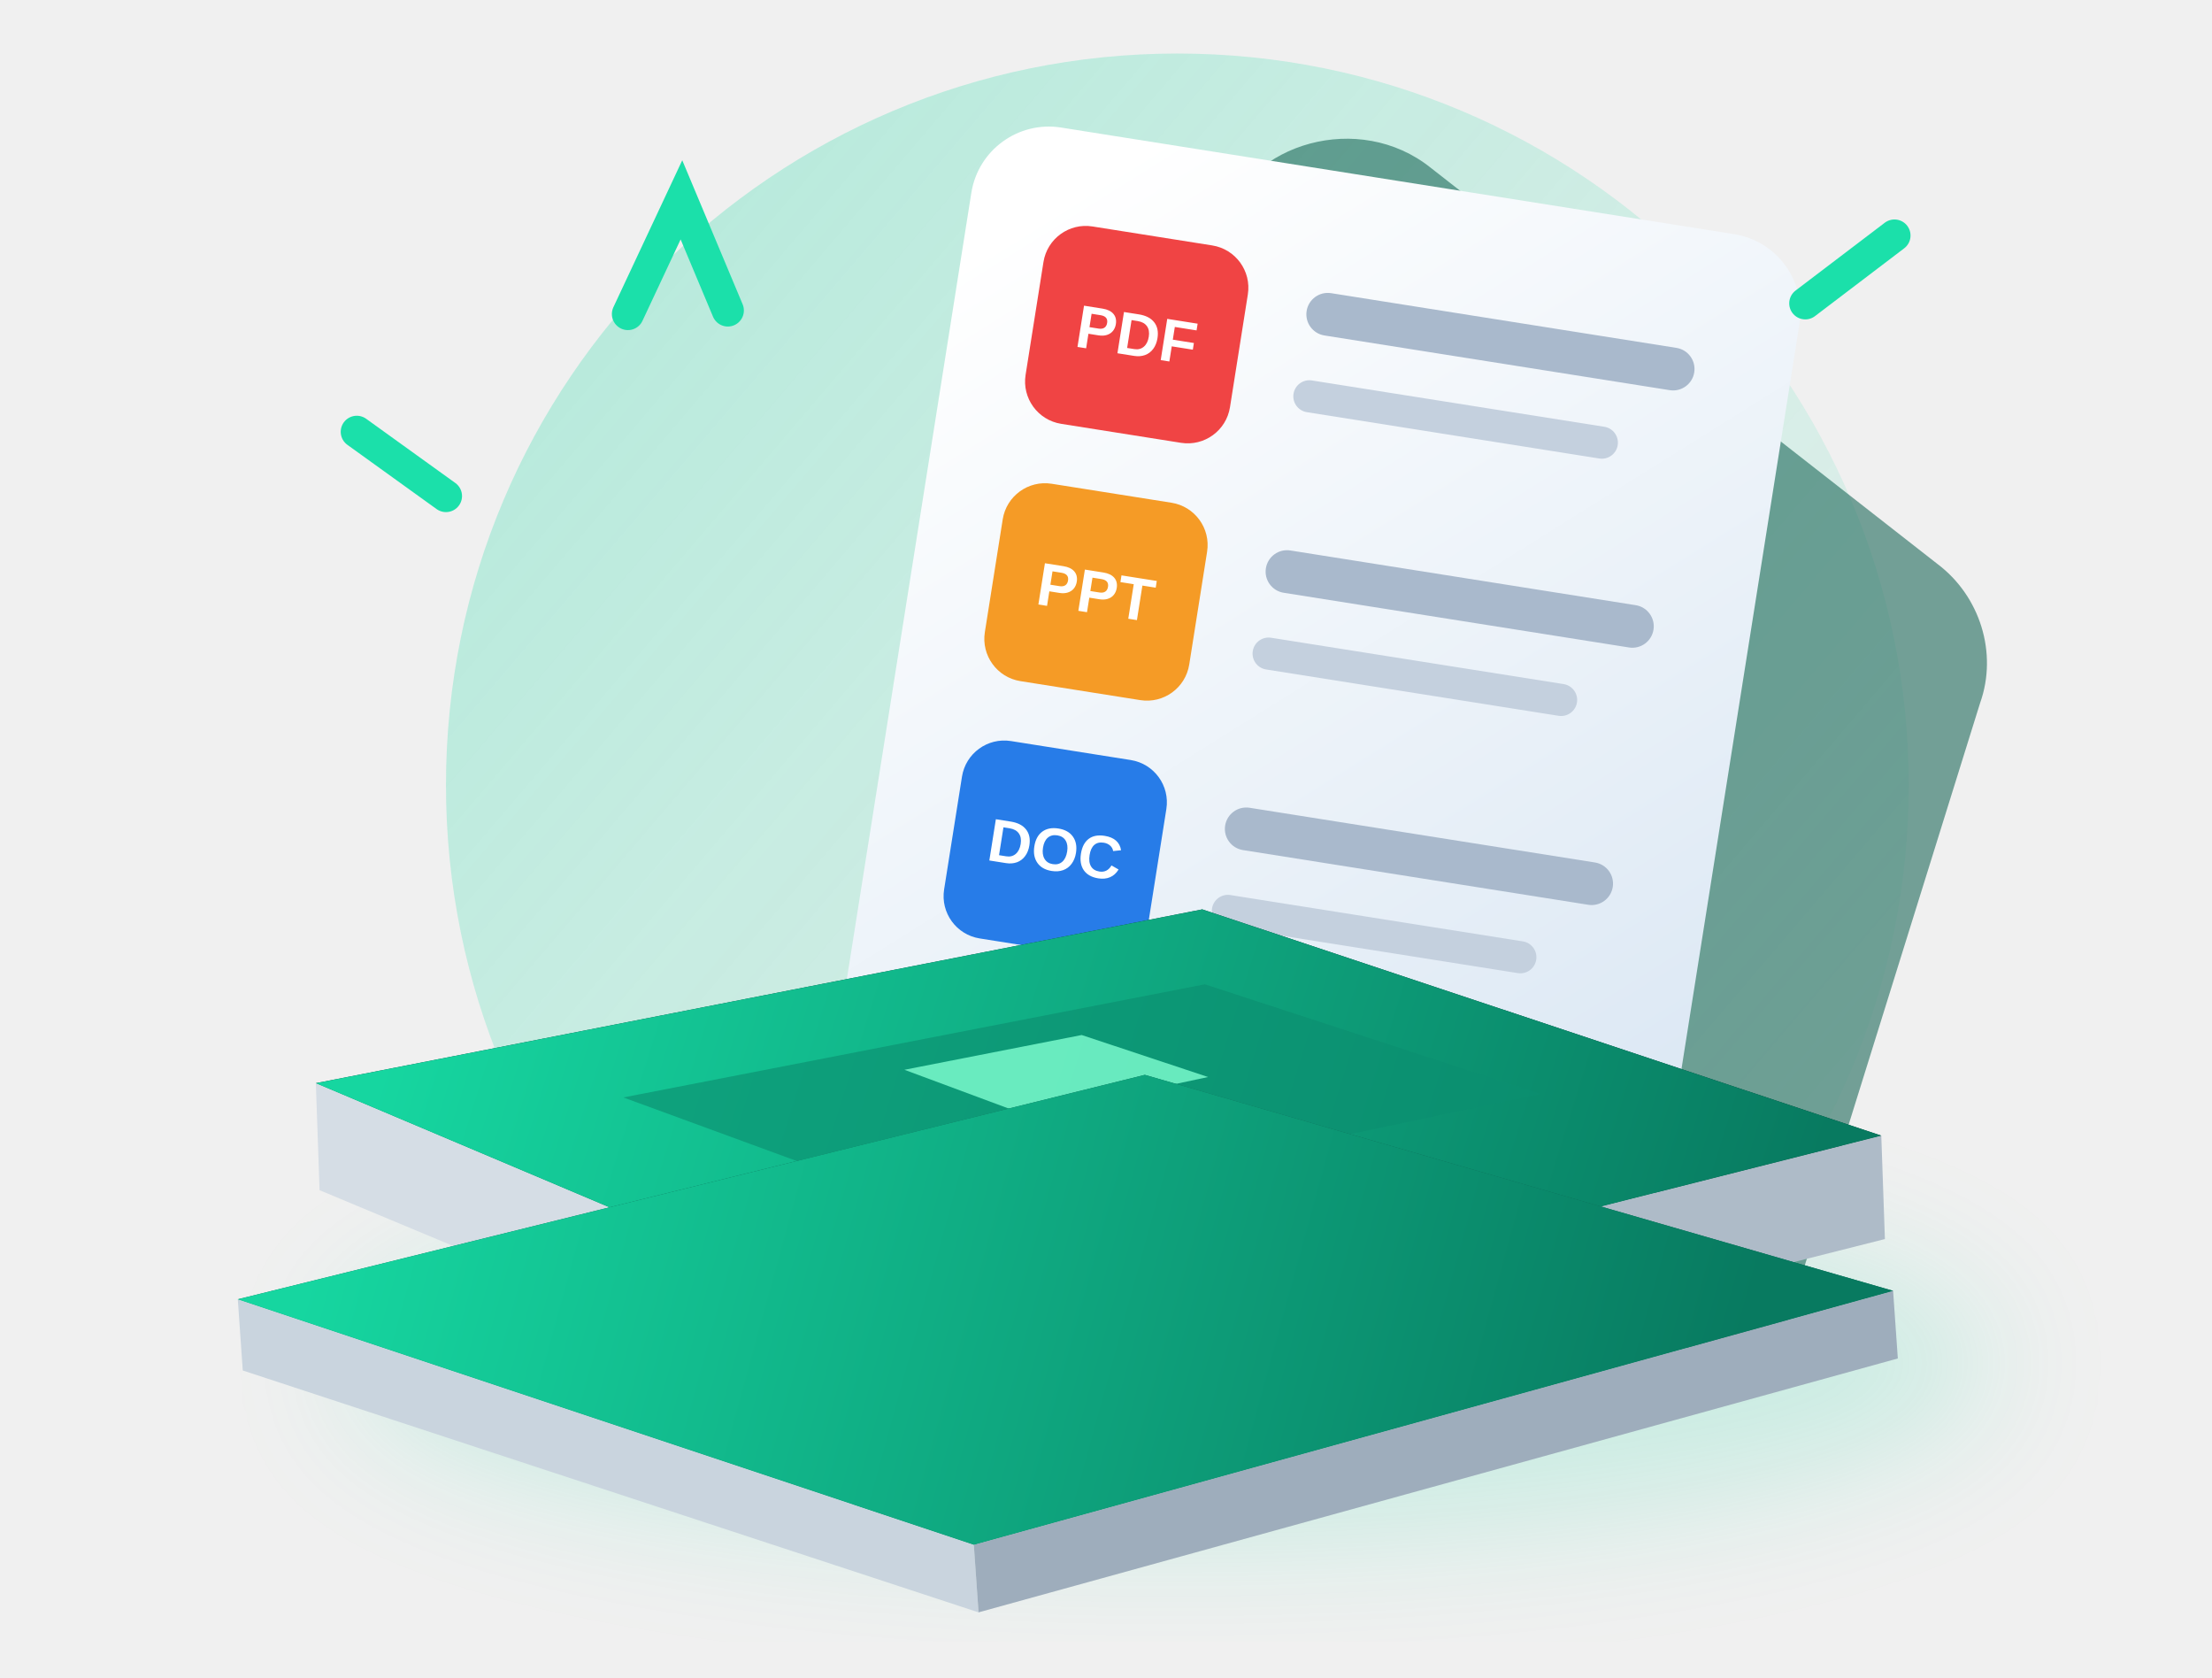
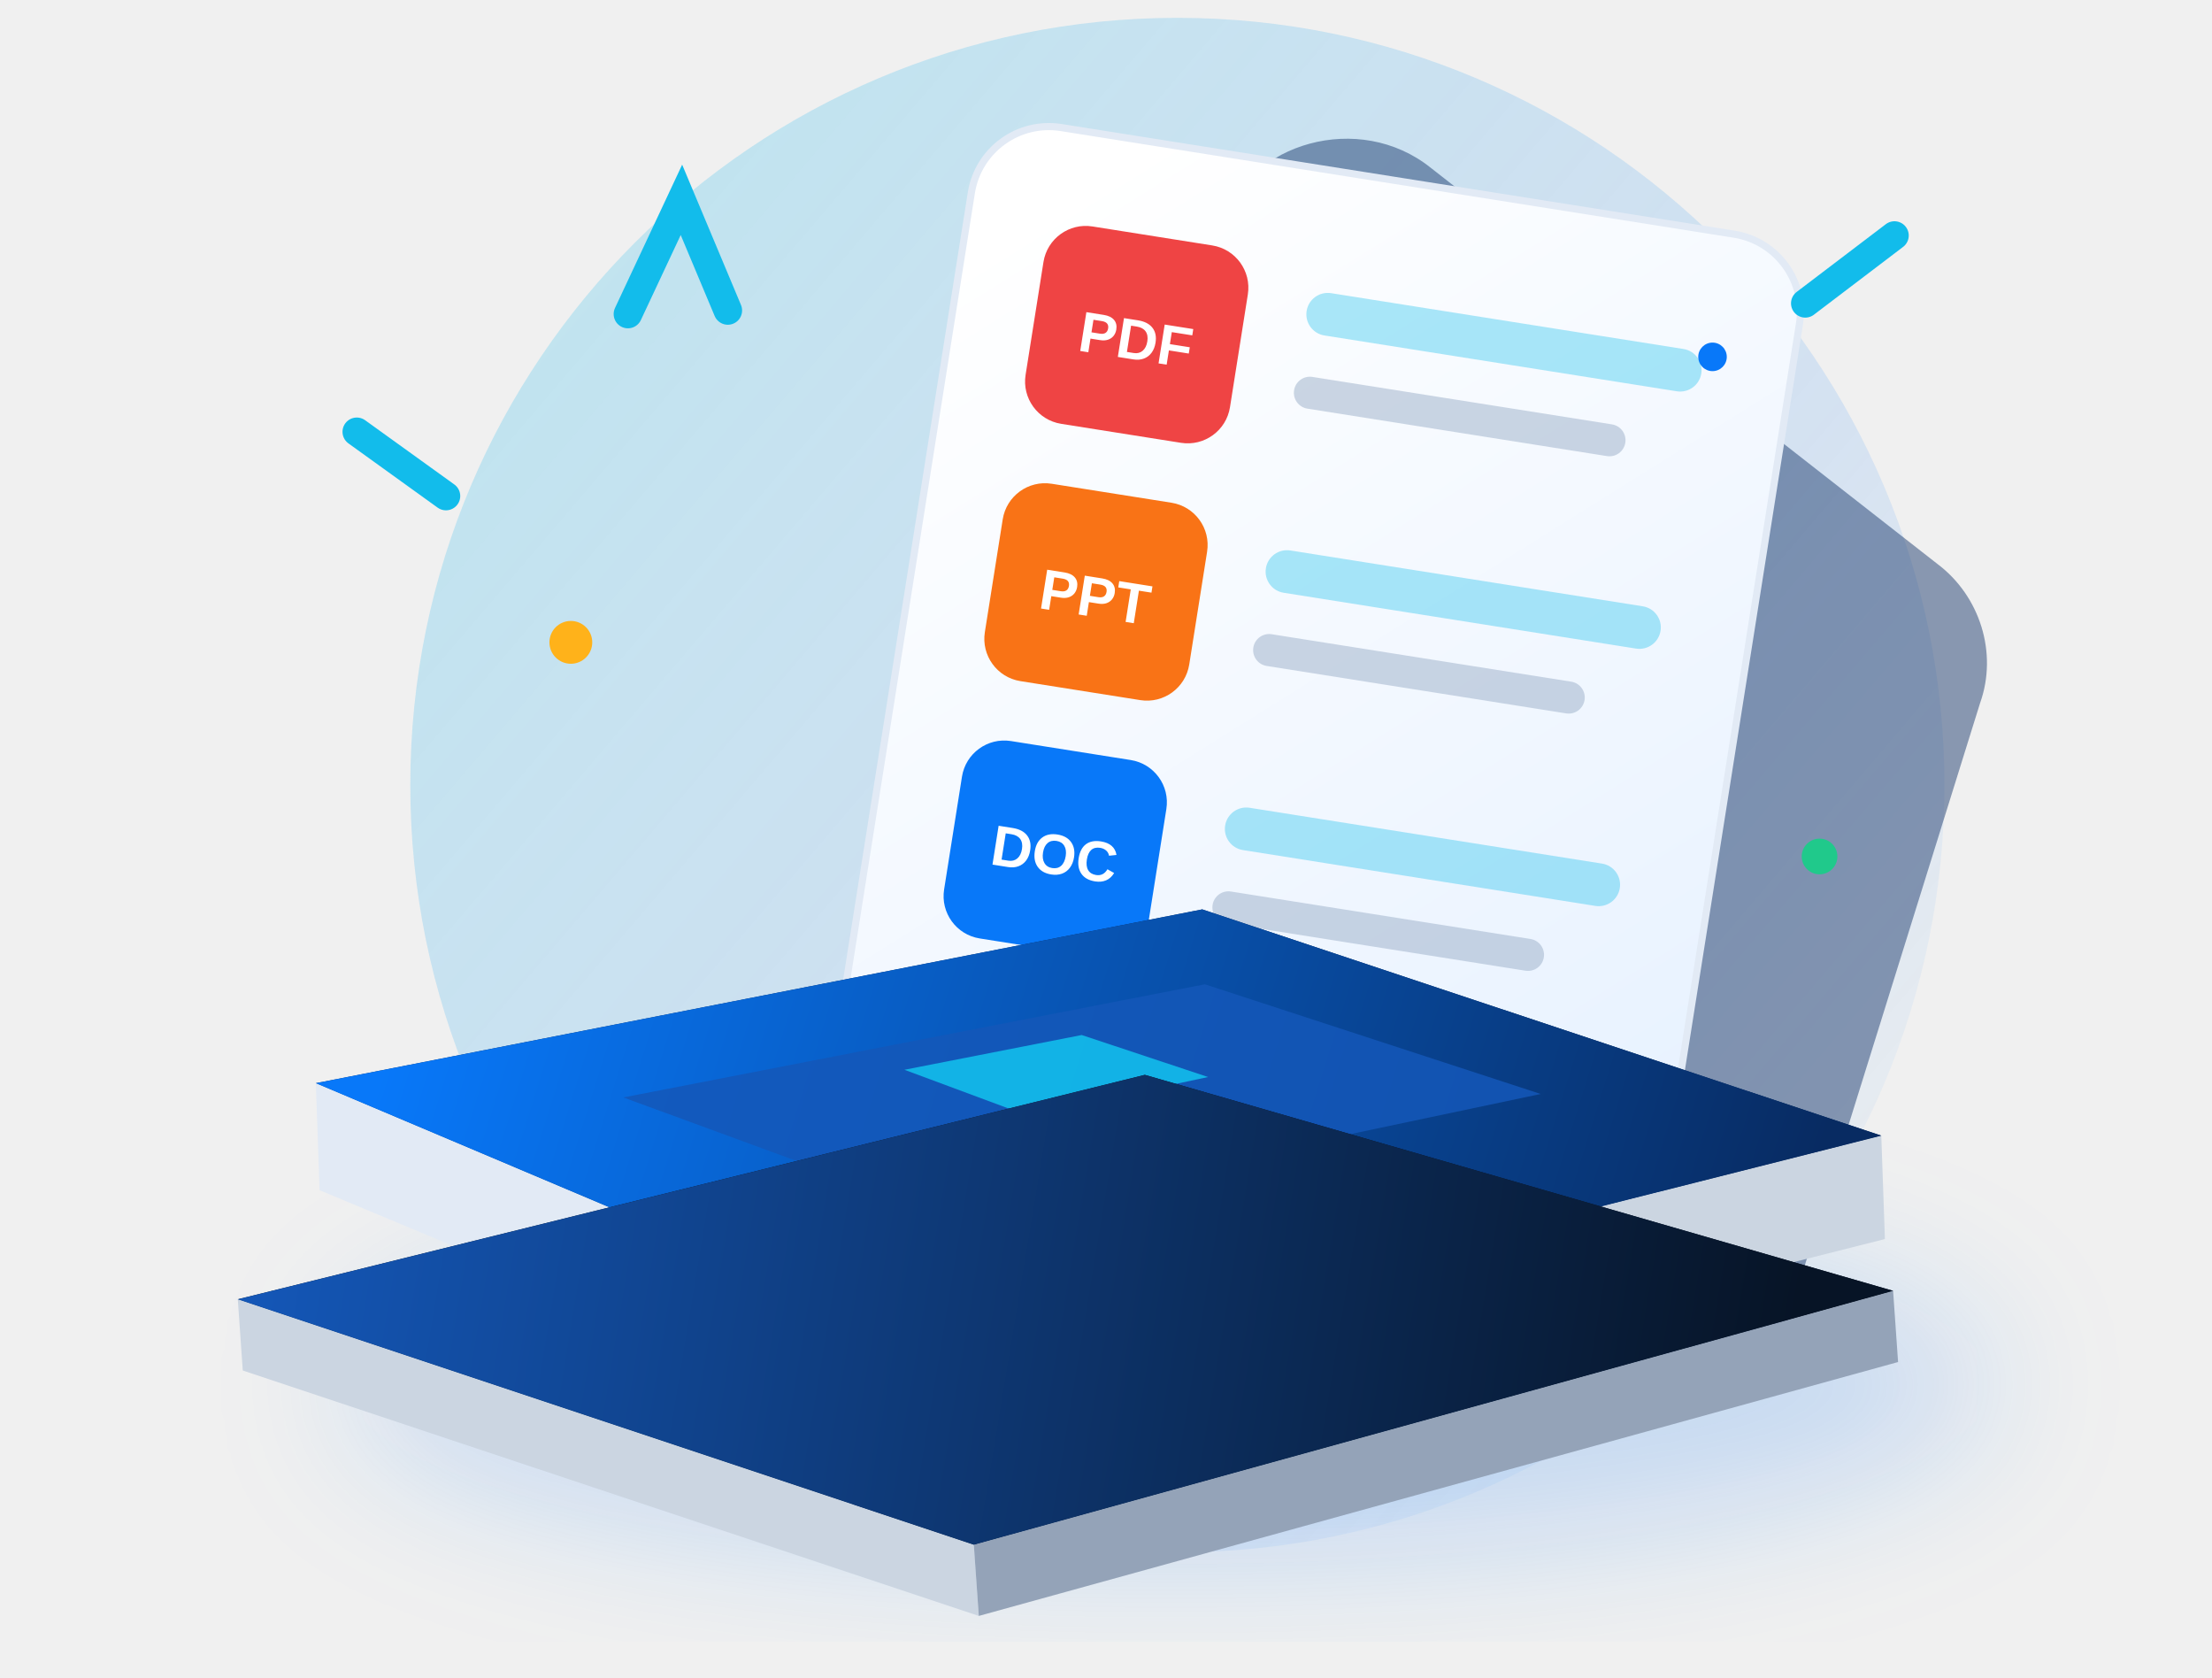
<svg xmlns="http://www.w3.org/2000/svg" viewBox="0 0 620 470" fill="none">
  <defs>
    <linearGradient id="book" x1="120" y1="260" x2="490" y2="390" gradientUnits="userSpaceOnUse">
-       <stop stop-color="#16D6A0" />
-       <stop offset="1" stop-color="#087A60" />
+       <stop stop-color="#0878F9" />
+       <stop offset="1" stop-color="#082B62" />
+     </linearGradient>
+     <linearGradient id="book-lower" x1="70" y1="350" x2="490" y2="450" gradientUnits="userSpaceOnUse">
+       <stop stop-color="#1457B8" />
+       <stop offset="1" stop-color="#071426" />
    </linearGradient>
    <linearGradient id="paper" x1="280" y1="70" x2="480" y2="300" gradientUnits="userSpaceOnUse">
-       <stop stop-color="#fff" />
-       <stop offset="1" stop-color="#DCE8F4" />
+       <stop stop-color="#FFFFFF" />
+       <stop offset="1" stop-color="#E8F2FF" />
    </linearGradient>
    <linearGradient id="glow" x1="120" y1="80" x2="530" y2="430" gradientUnits="userSpaceOnUse">
-       <stop stop-color="#00D89B" stop-opacity=".25" />
-       <stop offset="1" stop-color="#00D89B" stop-opacity="0" />
+       <stop stop-color="#12BCEB" stop-opacity=".22" />
+       <stop offset="0.6" stop-color="#0878F9" stop-opacity=".12" />
+       <stop offset="1" stop-color="#0878F9" stop-opacity="0" />
    </linearGradient>
    <filter id="shadow" x="30" y="30" width="570" height="430" filterUnits="userSpaceOnUse">
-       <feGaussianBlur stdDeviation="18" />
+       <feGaussianBlur stdDeviation="20" />
    </filter>
  </defs>
-   <ellipse cx="328" cy="382" rx="230" ry="50" fill="#00D89B" opacity=".16" filter="url(#shadow)" />
-   <circle cx="330" cy="220" r="205" fill="url(#glow)" />
-   <path d="M343 62c7-22 38-31 58-15l142 111c12 9 17 25 12 39l-58 186-204-44 50-277Z" fill="#0B5D4D" opacity=".55" />
+   <ellipse cx="328" cy="388" rx="230" ry="50" fill="#0878F9" opacity=".18" filter="url(#shadow)" />
+   <circle cx="330" cy="220" r="215" fill="url(#glow)" />
+   <path d="M343 62c7-22 38-31 58-15l142 111c12 9 17 25 12 39l-58 186-204-44 50-277Z" fill="#082B62" opacity=".45" />
  <g transform="rotate(9 390 180)">
-     <rect x="254" y="52" width="235" height="282" rx="22" fill="url(#paper)" />
-     <rect x="277" y="78" width="58" height="56" rx="12" fill="#F04444" />
-     <text x="306" y="112" fill="white" font-family="Arial" font-size="17" font-weight="700" text-anchor="middle">PDF</text>
-     <rect x="277" y="151" width="58" height="56" rx="12" fill="#F59B26" />
-     <text x="306" y="185" fill="white" font-family="Arial" font-size="17" font-weight="700" text-anchor="middle">PPT</text>
-     <rect x="277" y="224" width="58" height="56" rx="12" fill="#277CE8" />
-     <text x="306" y="258" fill="white" font-family="Arial" font-size="17" font-weight="700" text-anchor="middle">DOC</text>
-     <rect x="352" y="86" width="110" height="12" rx="6" fill="#A9B9CC" />
-     <rect x="352" y="111" width="92" height="9" rx="4.5" fill="#C4D0DE" />
-     <rect x="352" y="159" width="110" height="12" rx="6" fill="#A9B9CC" />
-     <rect x="352" y="184" width="92" height="9" rx="4.5" fill="#C4D0DE" />
-     <rect x="352" y="232" width="110" height="12" rx="6" fill="#A9B9CC" />
-     <rect x="352" y="257" width="92" height="9" rx="4.5" fill="#C4D0DE" />
+     <rect x="254" y="52" width="235" height="282" rx="22" fill="url(#paper)" stroke="#E2EAF5" stroke-width="2" />
+     <rect x="277" y="78" width="58" height="56" rx="12" fill="#EF4444" />
+     <text x="306" y="113" fill="white" font-family="'DM Sans', Arial, sans-serif" font-size="16" font-weight="700" text-anchor="middle">PDF</text>
+     <rect x="277" y="151" width="58" height="56" rx="12" fill="#F97316" />
+     <text x="306" y="186" fill="white" font-family="'DM Sans', Arial, sans-serif" font-size="16" font-weight="700" text-anchor="middle">PPT</text>
+     <rect x="277" y="224" width="58" height="56" rx="12" fill="#0878F9" />
+     <text x="306" y="259" fill="white" font-family="'DM Sans', Arial, sans-serif" font-size="16" font-weight="700" text-anchor="middle">DOC</text>
+     <rect x="352" y="86" width="112" height="12" rx="6" fill="#12BCEB" fill-opacity="0.35" />
+     <rect x="352" y="110" width="94" height="9" rx="4.5" fill="#9BAEC8" fill-opacity="0.5" />
+     <rect x="352" y="159" width="112" height="12" rx="6" fill="#12BCEB" fill-opacity="0.35" />
+     <rect x="352" y="183" width="94" height="9" rx="4.5" fill="#9BAEC8" fill-opacity="0.5" />
+     <rect x="352" y="232" width="112" height="12" rx="6" fill="#12BCEB" fill-opacity="0.35" />
+     <rect x="352" y="256" width="94" height="9" rx="4.5" fill="#9BAEC8" fill-opacity="0.5" />
  </g>
  <g transform="rotate(-2 305 342)">
-     <path d="M90 296 340 256l188 70-255 55-183-85Z" fill="#063D34" />
-     <path d="m90 296 183 85v29L90 326v-30Z" fill="#D5DDE5" />
-     <path d="m273 381 255-55v29l-255 55v-29Z" fill="#AEBBC8" />
+     <path d="M90 296 340 256l188 70-255 55-183-85Z" fill="#082B62" />
+     <path d="m90 296 183 85v29L90 326v-30Z" fill="#E2EAF5" />
+     <path d="m273 381 255-55v29l-255 55v-29Z" fill="#CBD5E1" />
    <path d="m90 296 250-40 188 70-255 55-183-85Z" fill="url(#book)" />
-     <path d="m176 303 164-26 93 34-166 29-91-37Z" fill="#0B8F70" opacity=".65" />
-     <path d="m255 298 50-8 35 13-51 9-34-14Z" fill="#7FFFD1" opacity=".8" />
-     <path d="m270 313 50-8 35 13-51 9-34-14Z" fill="#7FFFD1" opacity=".8" />
+     <path d="m176 303 164-26 93 34-166 29-91-37Z" fill="#1457B8" opacity=".85" />
+     <path d="m255 298 50-8 35 13-51 9-34-14Z" fill="#12BCEB" opacity=".9" />
+     <path d="m270 313 50-8 35 13-51 9-34-14Z" fill="#FFB21A" opacity=".95" />
  </g>
  <g transform="rotate(-4 270 405)">
-     <path d="m70 350 258-45 205 75-262 53-201-83Z" fill="#0B6653" />
-     <path d="m70 350 201 83v19L70 370v-20Z" fill="#C9D4DE" />
-     <path d="m271 433 262-53v19l-262 53v-19Z" fill="#9EADBC" />
-     <path d="m70 350 258-45 205 75-262 53-201-83Z" fill="url(#book)" />
+     <path d="m70 350 258-45 205 75-262 53-201-83Z" fill="#071426" />
+     <path d="m70 350 201 83v20L70 370v-20Z" fill="#CBD5E1" />
+     <path d="m271 433 262-53v20l-262 53v-20Z" fill="#94A3B8" />
+     <path d="m70 350 258-45 205 75-262 53-201-83Z" fill="url(#book-lower)" />
  </g>
-   <path d="m176 88 15-32 13 31M125 139l-25-18M506 85l25-19" stroke="#1BE0AA" stroke-width="9" stroke-linecap="round" />
+   <path d="m176 88 15-32 13 31M125 139l-25-18M506 85l25-19" stroke="#12BCEB" stroke-width="8" stroke-linecap="round" />
+   <circle cx="160" cy="180" r="6" fill="#FFB21A" />
+   <circle cx="510" cy="240" r="5" fill="#20C98B" />
+   <circle cx="480" cy="100" r="4" fill="#0878F9" />
</svg>
